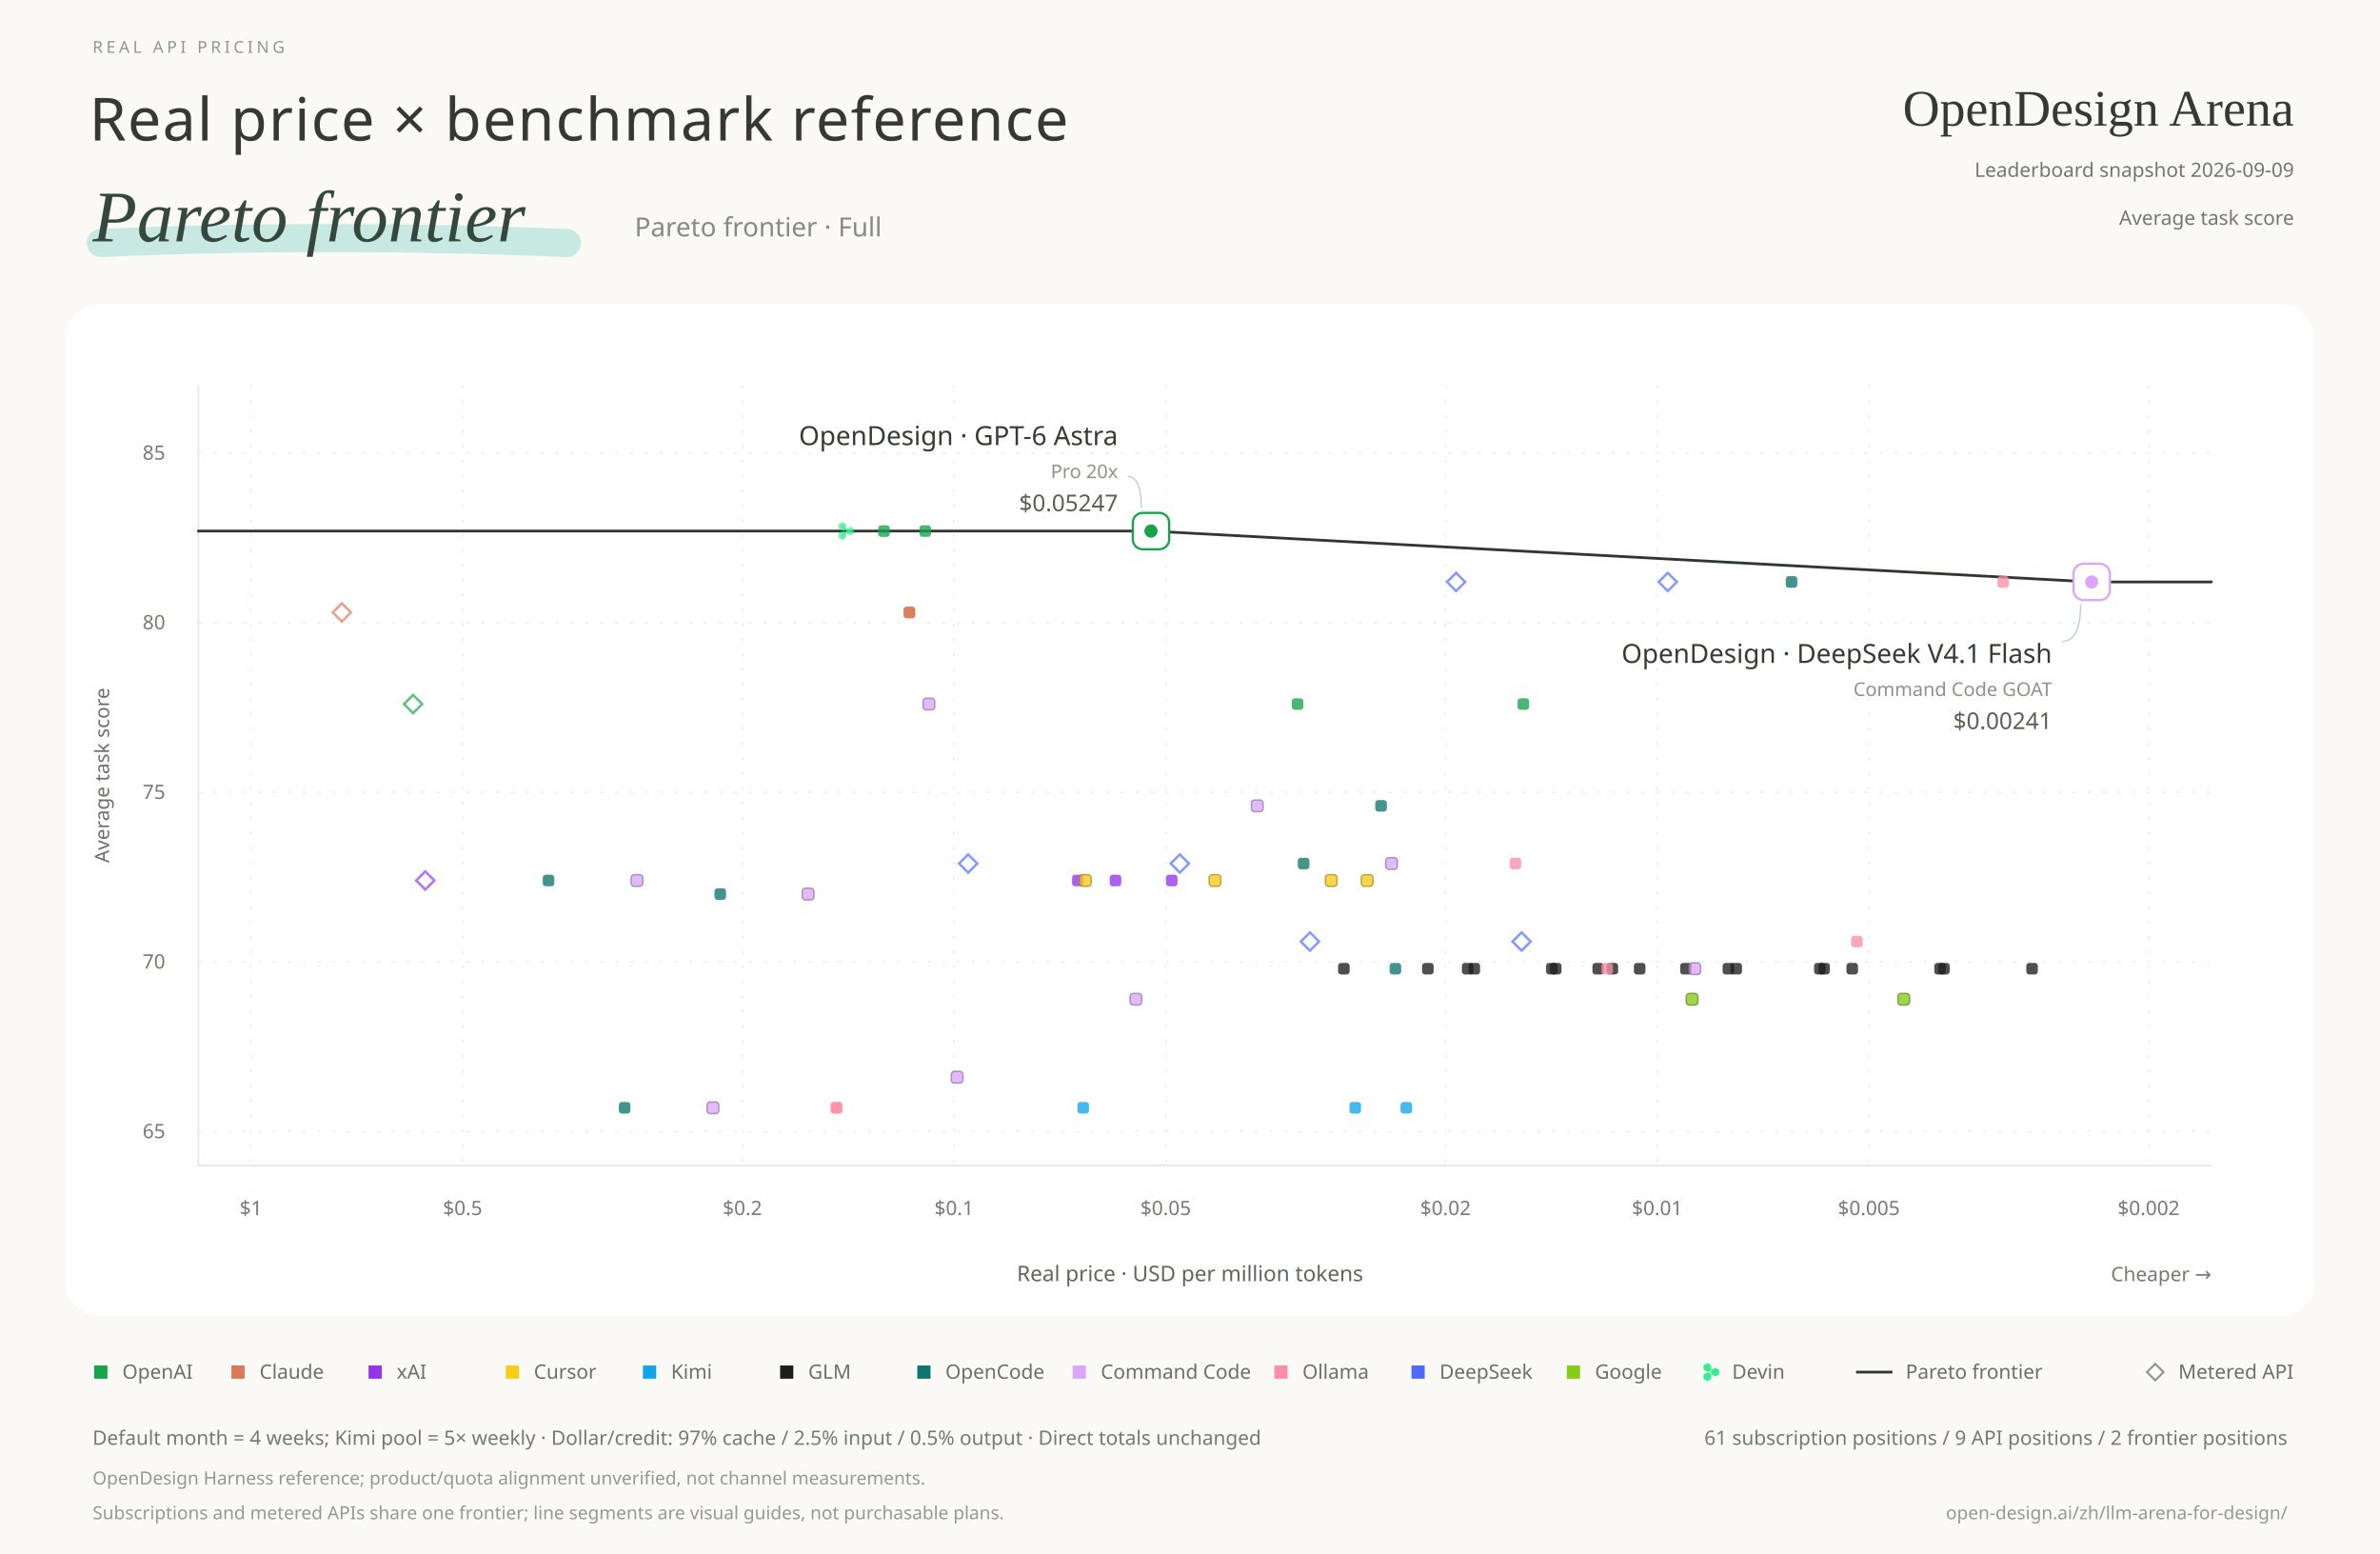
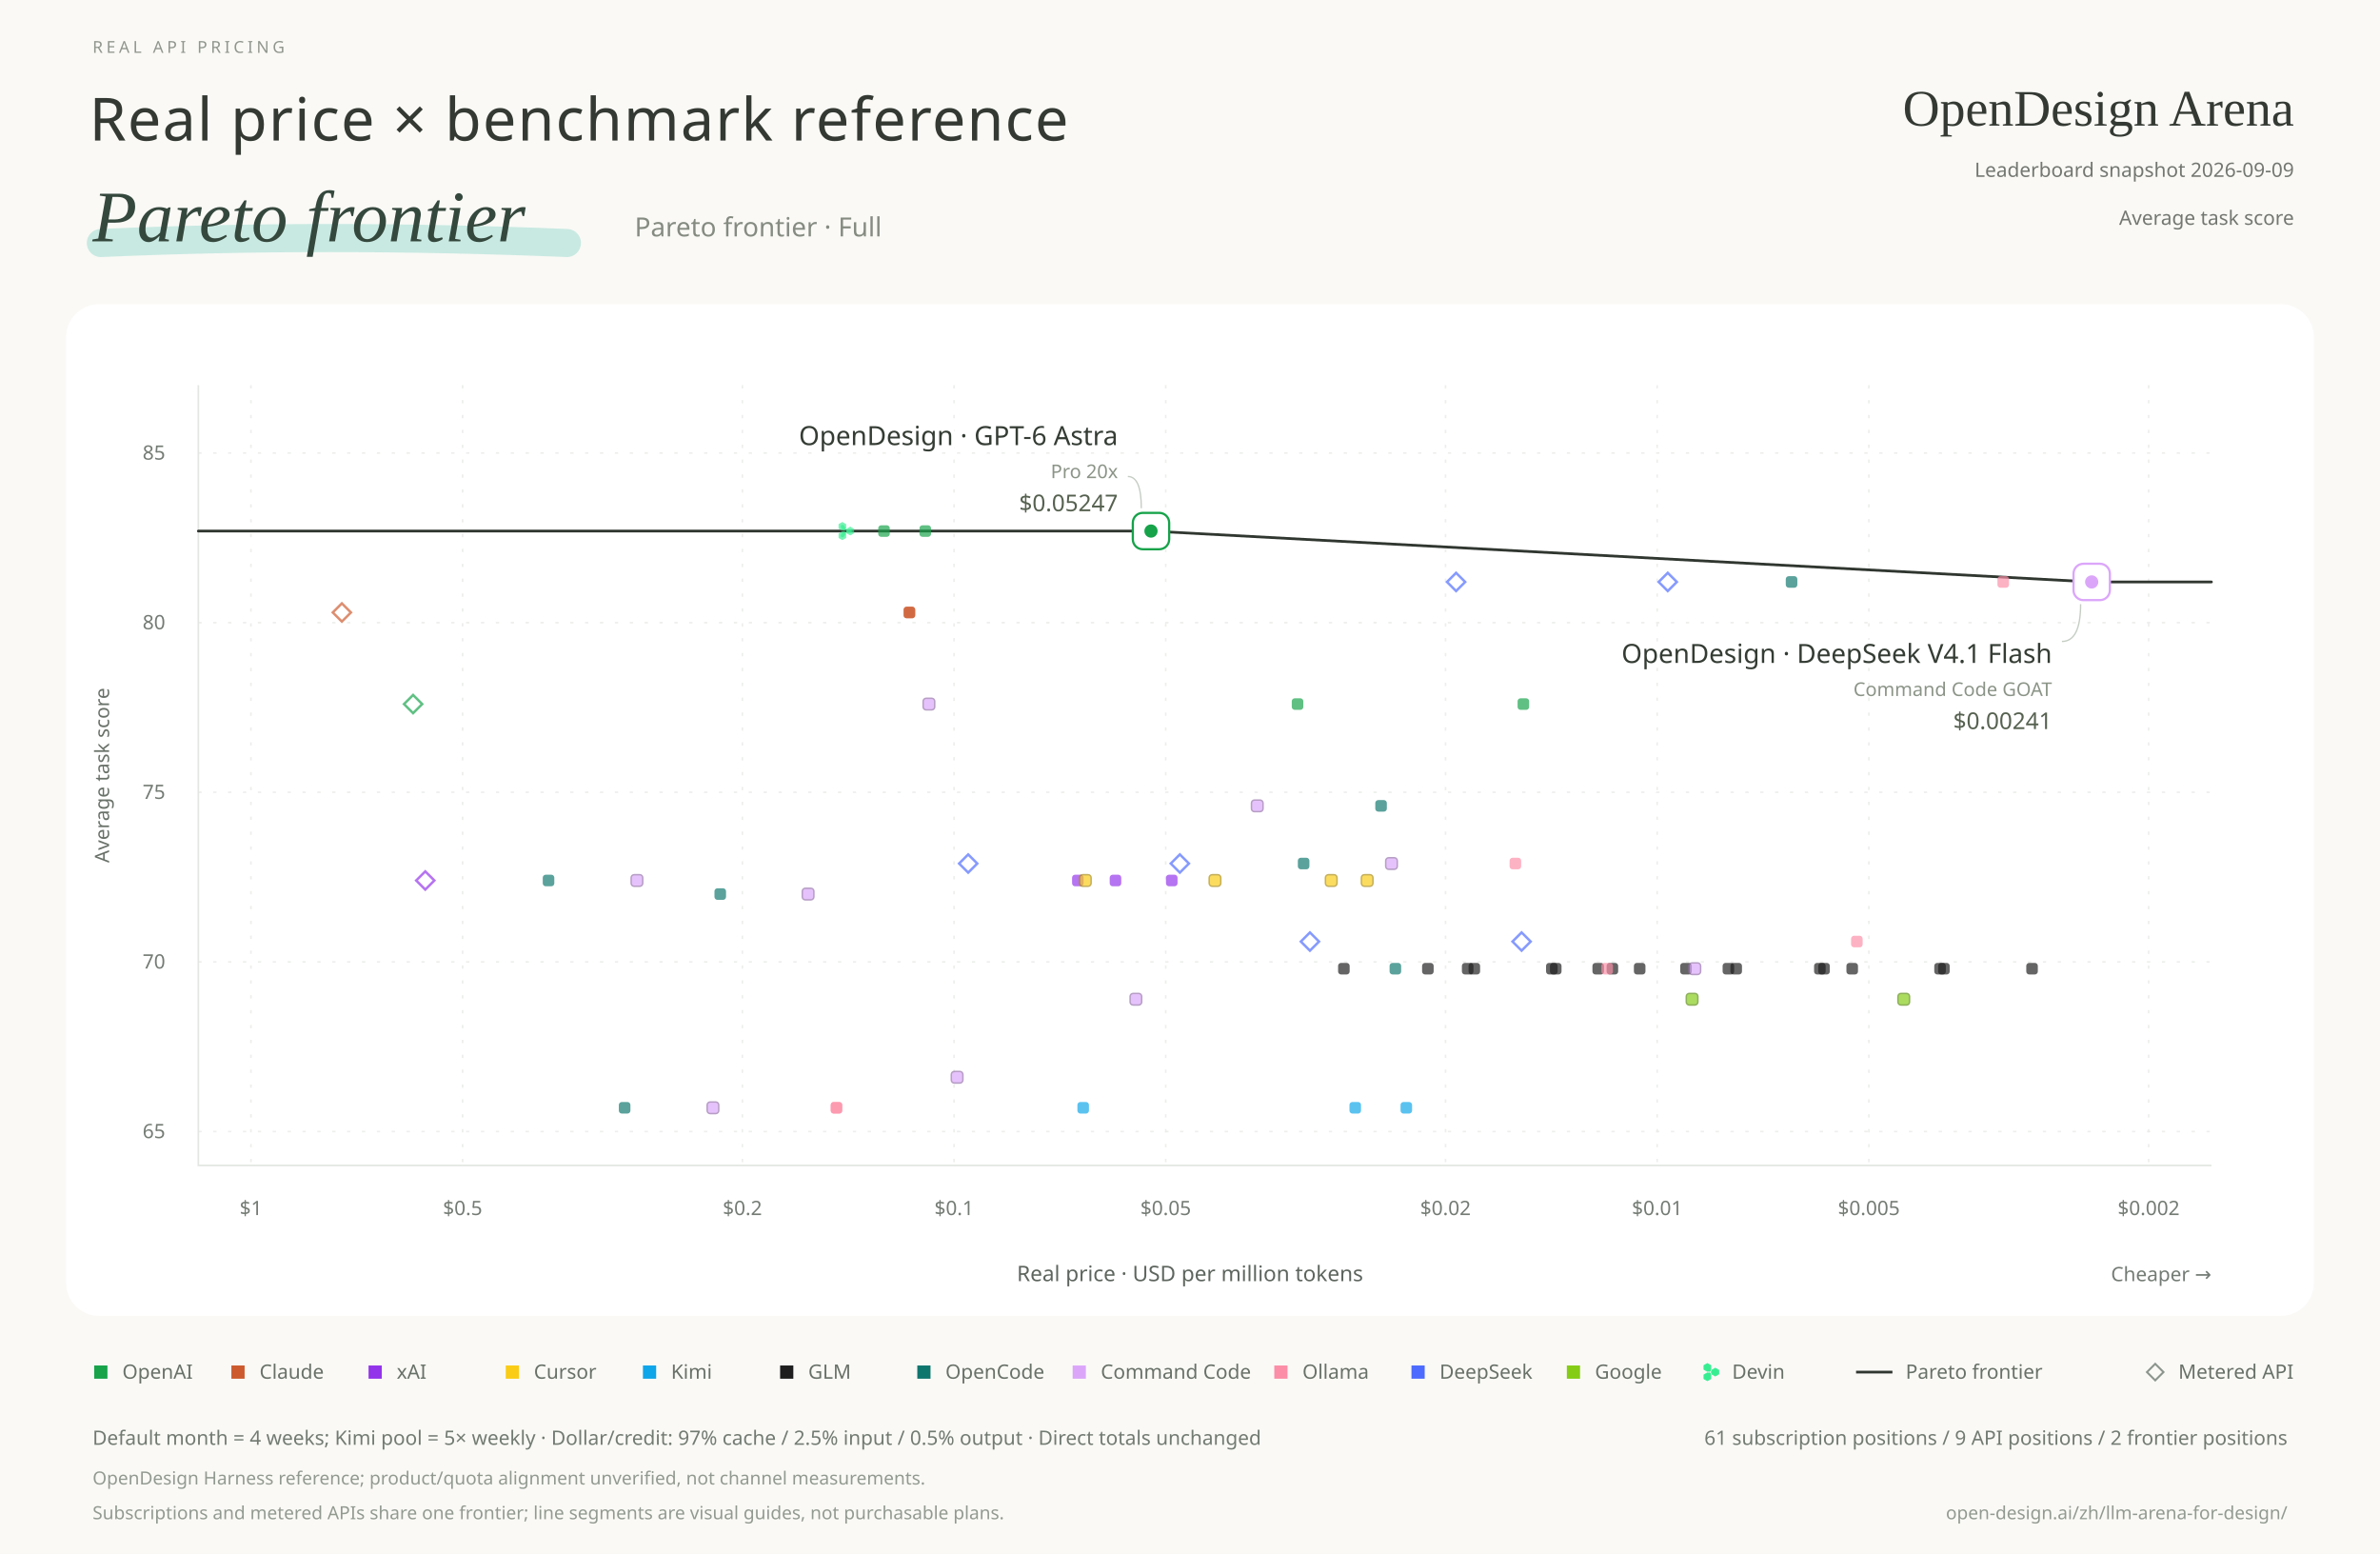
<svg xmlns="http://www.w3.org/2000/svg" width="1440" height="940" viewBox="0 0 1440 940" role="img" aria-labelledby="title desc">
  <style>text{font-family:"Microsoft YaHei","Segoe UI",sans-serif} .serif{font-family:"Times New Roman",serif} .number{font-family:"Segoe UI",sans-serif;font-variant-numeric:tabular-nums} .label-name{paint-order:stroke;stroke:#fff;stroke-width:5px;stroke-linejoin:round} .point:hover{opacity:1}</style>
  <rect width="1440" height="940" fill="#FAF9F6" />
  <text x="56.000" y="32.000" font-size="10" fill="#90968D" text-anchor="start" font-weight="400" letter-spacing="2.1">REAL API PRICING</text>
  <text x="54.000" y="85.000" font-size="36" fill="#343A33" text-anchor="start" font-weight="300" letter-spacing=".8">Real price × benchmark reference</text>
  <path d="M61 147 Q197 141 343 147" stroke="#9FDDD0" stroke-width="17" stroke-linecap="round" opacity=".55" fill="none" />
  <text x="56.000" y="146.000" font-size="44" fill="#35483E" text-anchor="start" font-weight="400" class="serif" font-style="italic">Pareto frontier</text>
  <text x="384.000" y="143.000" font-size="16" fill="#858B81" text-anchor="start" font-weight="300">Pareto frontier · Full</text>
  <text x="1388.000" y="76.000" font-size="31" fill="#343A33" text-anchor="end" font-weight="400" class="serif">OpenDesign Arena</text>
  <text x="1388.000" y="107.000" font-size="12" fill="#737771" text-anchor="end" font-weight="400">Leaderboard snapshot  2026-09-09</text>
  <text x="1388.000" y="136.000" font-size="12" fill="#737771" text-anchor="end" font-weight="400">Average task score</text>
  <rect x="40" y="184" width="1360" height="612" rx="20" fill="#FFFFFF" />
  <path d="M1300.021 233V705" stroke="#E8EBE7" stroke-dasharray="2 7" opacity=".8" />
  <text x="1300.021" y="735.000" font-size="12" fill="#747B74" text-anchor="middle" font-weight="400" class="number">$0.002</text>
  <path d="M1130.730 233V705" stroke="#E8EBE7" stroke-dasharray="2 7" opacity=".8" />
  <text x="1130.730" y="735.000" font-size="12" fill="#747B74" text-anchor="middle" font-weight="400" class="number">$0.005</text>
  <path d="M1002.666 233V705" stroke="#E8EBE7" stroke-dasharray="2 7" opacity=".8" />
  <text x="1002.666" y="735.000" font-size="12" fill="#747B74" text-anchor="middle" font-weight="400" class="number">$0.01</text>
  <path d="M874.602 233V705" stroke="#E8EBE7" stroke-dasharray="2 7" opacity=".8" />
  <text x="874.602" y="735.000" font-size="12" fill="#747B74" text-anchor="middle" font-weight="400" class="number">$0.02</text>
  <path d="M705.311 233V705" stroke="#E8EBE7" stroke-dasharray="2 7" opacity=".8" />
  <text x="705.311" y="735.000" font-size="12" fill="#747B74" text-anchor="middle" font-weight="400" class="number">$0.05</text>
  <path d="M577.247 233V705" stroke="#E8EBE7" stroke-dasharray="2 7" opacity=".8" />
  <text x="577.247" y="735.000" font-size="12" fill="#747B74" text-anchor="middle" font-weight="400" class="number">$0.1</text>
  <path d="M449.183 233V705" stroke="#E8EBE7" stroke-dasharray="2 7" opacity=".8" />
  <text x="449.183" y="735.000" font-size="12" fill="#747B74" text-anchor="middle" font-weight="400" class="number">$0.2</text>
  <path d="M279.892 233V705" stroke="#E8EBE7" stroke-dasharray="2 7" opacity=".8" />
  <text x="279.892" y="735.000" font-size="12" fill="#747B74" text-anchor="middle" font-weight="400" class="number">$0.5</text>
  <path d="M151.828 233V705" stroke="#E8EBE7" stroke-dasharray="2 7" opacity=".8" />
  <text x="151.828" y="735.000" font-size="12" fill="#747B74" text-anchor="middle" font-weight="400" class="number">$1</text>
  <path d="M120 684.478H1338" stroke="#E8EBE7" stroke-dasharray="2 7" opacity=".8" />
  <text x="100.000" y="688.478" font-size="12" fill="#747B74" text-anchor="end" font-weight="400" class="number">65</text>
  <path d="M120 581.870H1338" stroke="#E8EBE7" stroke-dasharray="2 7" opacity=".8" />
  <text x="100.000" y="585.870" font-size="12" fill="#747B74" text-anchor="end" font-weight="400" class="number">70</text>
  <path d="M120 479.261H1338" stroke="#E8EBE7" stroke-dasharray="2 7" opacity=".8" />
  <text x="100.000" y="483.261" font-size="12" fill="#747B74" text-anchor="end" font-weight="400" class="number">75</text>
  <path d="M120 376.652H1338" stroke="#E8EBE7" stroke-dasharray="2 7" opacity=".8" />
  <text x="100.000" y="380.652" font-size="12" fill="#747B74" text-anchor="end" font-weight="400" class="number">80</text>
  <path d="M120 274.043H1338" stroke="#E8EBE7" stroke-dasharray="2 7" opacity=".8" />
  <text x="100.000" y="278.043" font-size="12" fill="#747B74" text-anchor="end" font-weight="400" class="number">85</text>
  <path d="M120 233V705H1338" fill="none" stroke="#E3E7E2" />
  <text x="66.000" y="469.000" font-size="12" fill="#697169" text-anchor="middle" font-weight="400" transform="rotate(-90 66 469.0)">Average task score</text>
  <text x="720.000" y="775.000" font-size="13" fill="#5D655E" text-anchor="middle" font-weight="400">Real price · USD per million tokens</text>
  <text x="1338.000" y="775.000" font-size="12" fill="#737B74" text-anchor="end" font-weight="400">Cheaper →</text>
  <path id="frontier" d="M120.000,321.243 L696.402,321.243 L1265.567,352.026 L1338.000,352.026" fill="none" stroke="#303630" stroke-width="1.65" stroke-linecap="round" stroke-linejoin="round" />
  <g class="point" data-billing="subscription" data-frontier="false" data-price="0.03247" data-score="77.6" data-x="785.072" data-y="425.904" transform="translate(785.072 425.904)">
-     <rect x="-3.5" y="-3.5" width="7" height="7" rx="1.8" fill="#16A34A" opacity=".78" />
+     <rect x="-3.5" y="-3.5" width="7" height="7" rx="1.8" fill="#16A34A" opacity=".68" />
  </g>
  <g class="point" data-billing="subscription" data-frontier="false" data-price="0.0155" data-score="77.6" data-x="921.695" data-y="425.904" transform="translate(921.695 425.904)">
-     <rect x="-3.5" y="-3.5" width="7" height="7" rx="1.8" fill="#16A34A" opacity=".78" />
+     <rect x="-3.5" y="-3.5" width="7" height="7" rx="1.8" fill="#16A34A" opacity=".68" />
  </g>
  <g class="point" data-billing="subscription" data-frontier="false" data-price="0.12579" data-score="82.7" data-x="534.856" data-y="321.243" transform="translate(534.856 321.243)">
-     <rect x="-3.5" y="-3.5" width="7" height="7" rx="1.8" fill="#16A34A" opacity=".78" />
+     <rect x="-3.5" y="-3.5" width="7" height="7" rx="1.8" fill="#16A34A" opacity=".68" />
  </g>
  <g class="point" data-billing="subscription" data-frontier="true" data-price="0.05247" data-score="82.7" data-x="696.402" data-y="321.243" transform="translate(696.402 321.243)">
    <rect x="-11" y="-11" width="22" height="22" rx="6" fill="#FFF" stroke="#16A34A" stroke-width="1.35" />
    <circle r="4" fill="#16A34A" />
  </g>
  <g class="point" data-billing="subscription" data-frontier="false" data-price="0.14265" data-score="82.7" data-x="511.617" data-y="321.243" transform="translate(511.617 321.243)">
    <path d="M0.11,-1.63 L-1.97,-0.43 L-4.05,-1.63 L-4.05,-4.03 L-1.97,-5.23 L0.11,-4.03Z M0.11,4.03 L-1.97,5.23 L-4.05,4.03 L-4.05,1.63 L-1.97,0.43 L0.11,1.63Z M4.91,1.20 L2.83,2.40 L0.75,1.20 L0.75,-1.20 L2.83,-2.40 L4.91,-1.20Z" fill="#36EE91" opacity="0.68" stroke="#36EE91" stroke-width="0.43" stroke-linejoin="round" />
    <path d="M-0.89,-1.27 L-1.87,-2.69 M-0.89,1.27 L-1.87,2.69 M1.27,0.00 L2.69,0.00" stroke="#36EE91" stroke-width="2.16" stroke-linecap="round" opacity="0.68" fill="none" />
  </g>
  <g class="point" data-billing="subscription" data-frontier="false" data-price="0.00892" data-score="68.9" data-x="1023.782" data-y="604.443" transform="translate(1023.782 604.443)">
-     <rect x="-3.5" y="-3.5" width="7" height="7" rx="1.8" fill="#84CC16" opacity=".78" stroke="#5A8B0F" stroke-width=".9" />
+     <rect x="-3.5" y="-3.5" width="7" height="7" rx="1.8" fill="#84CC16" opacity=".68" stroke="#5A8B0F" stroke-width=".9" />
  </g>
  <g class="point" data-billing="subscription" data-frontier="false" data-price="0.00446" data-score="68.9" data-x="1151.845" data-y="604.443" transform="translate(1151.845 604.443)">
-     <rect x="-3.5" y="-3.5" width="7" height="7" rx="1.8" fill="#84CC16" opacity=".78" stroke="#5A8B0F" stroke-width=".9" />
+     <rect x="-3.5" y="-3.5" width="7" height="7" rx="1.8" fill="#84CC16" opacity=".68" stroke="#5A8B0F" stroke-width=".9" />
  </g>
  <g class="point" data-billing="subscription" data-frontier="false" data-price="0.11574" data-score="80.3" data-x="550.240" data-y="370.496" transform="translate(550.240 370.496)">
-     <rect x="-3.5" y="-3.5" width="7" height="7" rx="1.8" fill="#D97757" opacity=".78" />
+     <rect x="-3.5" y="-3.5" width="7" height="7" rx="1.8" fill="#CC5A2E" opacity=".68" />
  </g>
  <g class="point" data-billing="subscription" data-frontier="false" data-price="0.05894" data-score="72.4" data-x="674.919" data-y="532.617" transform="translate(674.919 532.617)">
-     <rect x="-3.5" y="-3.5" width="7" height="7" rx="1.8" fill="#9333EA" opacity=".78" />
+     <rect x="-3.5" y="-3.5" width="7" height="7" rx="1.8" fill="#9333EA" opacity=".68" />
  </g>
  <g class="point" data-billing="subscription" data-frontier="false" data-price="0.04902" data-score="72.4" data-x="708.968" data-y="532.617" transform="translate(708.968 532.617)">
-     <rect x="-3.5" y="-3.5" width="7" height="7" rx="1.8" fill="#9333EA" opacity=".78" />
+     <rect x="-3.5" y="-3.5" width="7" height="7" rx="1.8" fill="#9333EA" opacity=".68" />
  </g>
  <g class="point" data-billing="subscription" data-frontier="false" data-price="0.06667" data-score="72.4" data-x="652.150" data-y="532.617" transform="translate(652.150 532.617)">
-     <rect x="-3.5" y="-3.5" width="7" height="7" rx="1.8" fill="#9333EA" opacity=".78" />
+     <rect x="-3.5" y="-3.5" width="7" height="7" rx="1.8" fill="#9333EA" opacity=".68" />
  </g>
  <g class="point" data-billing="subscription" data-frontier="false" data-price="0.02585" data-score="72.4" data-x="827.197" data-y="532.617" transform="translate(827.197 532.617)">
-     <rect x="-3.5" y="-3.5" width="7" height="7" rx="1.8" fill="#FACC15" opacity=".78" stroke="#AA8B0E" stroke-width=".9" />
+     <rect x="-3.5" y="-3.5" width="7" height="7" rx="1.8" fill="#FACC15" opacity=".68" stroke="#AA8B0E" stroke-width=".9" />
  </g>
  <g class="point" data-billing="subscription" data-frontier="false" data-price="0.06506" data-score="72.4" data-x="656.667" data-y="532.617" transform="translate(656.667 532.617)">
-     <rect x="-3.5" y="-3.5" width="7" height="7" rx="1.8" fill="#FACC15" opacity=".78" stroke="#AA8B0E" stroke-width=".9" />
+     <rect x="-3.5" y="-3.5" width="7" height="7" rx="1.8" fill="#FACC15" opacity=".68" stroke="#AA8B0E" stroke-width=".9" />
  </g>
  <g class="point" data-billing="subscription" data-frontier="false" data-price="0.04255" data-score="72.4" data-x="735.120" data-y="532.617" transform="translate(735.120 532.617)">
-     <rect x="-3.5" y="-3.5" width="7" height="7" rx="1.8" fill="#FACC15" opacity=".78" stroke="#AA8B0E" stroke-width=".9" />
+     <rect x="-3.5" y="-3.5" width="7" height="7" rx="1.8" fill="#FACC15" opacity=".68" stroke="#AA8B0E" stroke-width=".9" />
  </g>
  <g class="point" data-billing="subscription" data-frontier="false" data-price="0.02908" data-score="72.4" data-x="805.444" data-y="532.617" transform="translate(805.444 532.617)">
-     <rect x="-3.5" y="-3.5" width="7" height="7" rx="1.8" fill="#FACC15" opacity=".78" stroke="#AA8B0E" stroke-width=".9" />
+     <rect x="-3.5" y="-3.5" width="7" height="7" rx="1.8" fill="#FACC15" opacity=".68" stroke="#AA8B0E" stroke-width=".9" />
  </g>
  <g class="point" data-billing="subscription" data-frontier="false" data-price="0.02688" data-score="65.7" data-x="819.979" data-y="670.113" transform="translate(819.979 670.113)">
-     <rect x="-3.5" y="-3.5" width="7" height="7" rx="1.8" fill="#0EA5E9" opacity=".78" />
+     <rect x="-3.5" y="-3.5" width="7" height="7" rx="1.8" fill="#0EA5E9" opacity=".68" />
  </g>
  <g class="point" data-billing="subscription" data-frontier="false" data-price="0.06552" data-score="65.7" data-x="655.365" data-y="670.113" transform="translate(655.365 670.113)">
-     <rect x="-3.5" y="-3.5" width="7" height="7" rx="1.8" fill="#0EA5E9" opacity=".78" />
+     <rect x="-3.5" y="-3.5" width="7" height="7" rx="1.8" fill="#0EA5E9" opacity=".68" />
  </g>
  <g class="point" data-billing="subscription" data-frontier="false" data-price="0.02274" data-score="65.7" data-x="850.881" data-y="670.113" transform="translate(850.881 670.113)">
-     <rect x="-3.5" y="-3.5" width="7" height="7" rx="1.8" fill="#0EA5E9" opacity=".78" />
+     <rect x="-3.5" y="-3.5" width="7" height="7" rx="1.8" fill="#0EA5E9" opacity=".68" />
  </g>
  <g class="point" data-billing="subscription" data-frontier="false" data-price="0.0279" data-score="69.8" data-x="813.098" data-y="585.974" transform="translate(813.098 585.974)">
-     <rect x="-3.5" y="-3.5" width="7" height="7" rx="1.8" fill="#1E1E1E" opacity=".78" />
+     <rect x="-3.5" y="-3.5" width="7" height="7" rx="1.8" fill="#1E1E1E" opacity=".68" />
  </g>
  <g class="point" data-billing="subscription" data-frontier="false" data-price="0.0186" data-score="69.8" data-x="888.010" data-y="585.974" transform="translate(888.010 585.974)">
-     <rect x="-3.5" y="-3.5" width="7" height="7" rx="1.8" fill="#1E1E1E" opacity=".78" />
+     <rect x="-3.5" y="-3.5" width="7" height="7" rx="1.8" fill="#1E1E1E" opacity=".68" />
  </g>
  <g class="point" data-billing="subscription" data-frontier="false" data-price="0.01394" data-score="69.8" data-x="941.294" data-y="585.974" transform="translate(941.294 585.974)">
-     <rect x="-3.5" y="-3.5" width="7" height="7" rx="1.8" fill="#1E1E1E" opacity=".78" />
+     <rect x="-3.5" y="-3.5" width="7" height="7" rx="1.8" fill="#1E1E1E" opacity=".68" />
  </g>
  <g class="point" data-billing="subscription" data-frontier="false" data-price="0.01158" data-score="69.8" data-x="975.563" data-y="585.974" transform="translate(975.563 585.974)">
-     <rect x="-3.5" y="-3.5" width="7" height="7" rx="1.8" fill="#1E1E1E" opacity=".78" />
+     <rect x="-3.5" y="-3.5" width="7" height="7" rx="1.8" fill="#1E1E1E" opacity=".68" />
  </g>
  <g class="point" data-billing="subscription" data-frontier="false" data-price="0.00772" data-score="69.8" data-x="1050.476" data-y="585.974" transform="translate(1050.476 585.974)">
-     <rect x="-3.5" y="-3.5" width="7" height="7" rx="1.8" fill="#1E1E1E" opacity=".78" />
+     <rect x="-3.5" y="-3.5" width="7" height="7" rx="1.8" fill="#1E1E1E" opacity=".68" />
  </g>
  <g class="point" data-billing="subscription" data-frontier="false" data-price="0.00579" data-score="69.8" data-x="1103.627" data-y="585.974" transform="translate(1103.627 585.974)">
-     <rect x="-3.5" y="-3.5" width="7" height="7" rx="1.8" fill="#1E1E1E" opacity=".78" />
+     <rect x="-3.5" y="-3.5" width="7" height="7" rx="1.8" fill="#1E1E1E" opacity=".68" />
  </g>
  <g class="point" data-billing="subscription" data-frontier="false" data-price="0.02119" data-score="69.8" data-x="863.924" data-y="585.974" transform="translate(863.924 585.974)">
-     <rect x="-3.5" y="-3.5" width="7" height="7" rx="1.8" fill="#1E1E1E" opacity=".78" />
+     <rect x="-3.5" y="-3.5" width="7" height="7" rx="1.8" fill="#1E1E1E" opacity=".68" />
  </g>
  <g class="point" data-billing="subscription" data-frontier="false" data-price="0.01412" data-score="69.8" data-x="938.923" data-y="585.974" transform="translate(938.923 585.974)">
-     <rect x="-3.5" y="-3.5" width="7" height="7" rx="1.8" fill="#1E1E1E" opacity=".78" />
+     <rect x="-3.5" y="-3.5" width="7" height="7" rx="1.8" fill="#1E1E1E" opacity=".68" />
  </g>
  <g class="point" data-billing="subscription" data-frontier="false" data-price="0.01059" data-score="69.8" data-x="992.075" data-y="585.974" transform="translate(992.075 585.974)">
-     <rect x="-3.5" y="-3.5" width="7" height="7" rx="1.8" fill="#1E1E1E" opacity=".78" />
+     <rect x="-3.5" y="-3.5" width="7" height="7" rx="1.8" fill="#1E1E1E" opacity=".68" />
  </g>
  <g class="point" data-billing="subscription" data-frontier="false" data-price="0.00587" data-score="69.8" data-x="1101.092" data-y="585.974" transform="translate(1101.092 585.974)">
-     <rect x="-3.5" y="-3.5" width="7" height="7" rx="1.8" fill="#1E1E1E" opacity=".78" />
+     <rect x="-3.5" y="-3.5" width="7" height="7" rx="1.8" fill="#1E1E1E" opacity=".68" />
  </g>
  <g class="point" data-billing="subscription" data-frontier="false" data-price="0.00391" data-score="69.8" data-x="1176.162" data-y="585.974" transform="translate(1176.162 585.974)">
-     <rect x="-3.5" y="-3.5" width="7" height="7" rx="1.8" fill="#1E1E1E" opacity=".78" />
+     <rect x="-3.5" y="-3.5" width="7" height="7" rx="1.8" fill="#1E1E1E" opacity=".68" />
  </g>
  <g class="point" data-billing="subscription" data-frontier="false" data-price="0.00293" data-score="69.8" data-x="1229.470" data-y="585.974" transform="translate(1229.470 585.974)">
-     <rect x="-3.5" y="-3.5" width="7" height="7" rx="1.8" fill="#1E1E1E" opacity=".78" />
+     <rect x="-3.5" y="-3.5" width="7" height="7" rx="1.8" fill="#1E1E1E" opacity=".68" />
  </g>
  <g class="point" data-billing="subscription" data-frontier="false" data-price="0.0182" data-score="69.8" data-x="892.027" data-y="585.974" transform="translate(892.027 585.974)">
-     <rect x="-3.5" y="-3.5" width="7" height="7" rx="1.8" fill="#1E1E1E" opacity=".78" />
+     <rect x="-3.5" y="-3.5" width="7" height="7" rx="1.8" fill="#1E1E1E" opacity=".68" />
  </g>
  <g class="point" data-billing="subscription" data-frontier="false" data-price="0.01213" data-score="69.8" data-x="966.990" data-y="585.974" transform="translate(966.990 585.974)">
-     <rect x="-3.5" y="-3.5" width="7" height="7" rx="1.8" fill="#1E1E1E" opacity=".78" />
+     <rect x="-3.5" y="-3.5" width="7" height="7" rx="1.8" fill="#1E1E1E" opacity=".68" />
  </g>
  <g class="point" data-billing="subscription" data-frontier="false" data-price="0.0091" data-score="69.8" data-x="1020.090" data-y="585.974" transform="translate(1020.090 585.974)">
-     <rect x="-3.5" y="-3.5" width="7" height="7" rx="1.8" fill="#1E1E1E" opacity=".78" />
+     <rect x="-3.5" y="-3.5" width="7" height="7" rx="1.8" fill="#1E1E1E" opacity=".68" />
  </g>
  <g class="point" data-billing="subscription" data-frontier="false" data-price="0.00792" data-score="69.8" data-x="1045.750" data-y="585.974" transform="translate(1045.750 585.974)">
-     <rect x="-3.5" y="-3.5" width="7" height="7" rx="1.8" fill="#1E1E1E" opacity=".78" />
+     <rect x="-3.5" y="-3.5" width="7" height="7" rx="1.8" fill="#1E1E1E" opacity=".68" />
  </g>
  <g class="point" data-billing="subscription" data-frontier="false" data-price="0.00528" data-score="69.8" data-x="1120.663" data-y="585.974" transform="translate(1120.663 585.974)">
-     <rect x="-3.5" y="-3.5" width="7" height="7" rx="1.8" fill="#1E1E1E" opacity=".78" />
+     <rect x="-3.5" y="-3.5" width="7" height="7" rx="1.8" fill="#1E1E1E" opacity=".68" />
  </g>
  <g class="point" data-billing="subscription" data-frontier="false" data-price="0.00396" data-score="69.8" data-x="1173.814" data-y="585.974" transform="translate(1173.814 585.974)">
-     <rect x="-3.5" y="-3.5" width="7" height="7" rx="1.8" fill="#1E1E1E" opacity=".78" />
+     <rect x="-3.5" y="-3.5" width="7" height="7" rx="1.8" fill="#1E1E1E" opacity=".68" />
  </g>
  <g class="point" data-billing="subscription" data-frontier="false" data-price="0.37736" data-score="72.4" data-x="331.884" data-y="532.617" transform="translate(331.884 532.617)">
-     <rect x="-3.5" y="-3.5" width="7" height="7" rx="1.8" fill="#0F766E" opacity=".78" />
+     <rect x="-3.5" y="-3.5" width="7" height="7" rx="1.8" fill="#0F766E" opacity=".68" />
  </g>
  <g class="point" data-billing="subscription" data-frontier="false" data-price="0.02357" data-score="69.8" data-x="844.257" data-y="585.974" transform="translate(844.257 585.974)">
-     <rect x="-3.5" y="-3.5" width="7" height="7" rx="1.8" fill="#0F766E" opacity=".78" />
+     <rect x="-3.5" y="-3.5" width="7" height="7" rx="1.8" fill="#0F766E" opacity=".68" />
  </g>
  <g class="point" data-billing="subscription" data-frontier="false" data-price="0.29412" data-score="65.7" data-x="377.928" data-y="670.113" transform="translate(377.928 670.113)">
-     <rect x="-3.5" y="-3.5" width="7" height="7" rx="1.8" fill="#0F766E" opacity=".78" />
+     <rect x="-3.5" y="-3.5" width="7" height="7" rx="1.8" fill="#0F766E" opacity=".68" />
  </g>
  <g class="point" data-billing="subscription" data-frontier="false" data-price="0.21505" data-score="72" data-x="435.779" data-y="540.826" transform="translate(435.779 540.826)">
-     <rect x="-3.5" y="-3.5" width="7" height="7" rx="1.8" fill="#0F766E" opacity=".78" />
+     <rect x="-3.5" y="-3.5" width="7" height="7" rx="1.8" fill="#0F766E" opacity=".68" />
  </g>
  <g class="point" data-billing="subscription" data-frontier="false" data-price="0.00644" data-score="81.2" data-x="1083.969" data-y="352.026" transform="translate(1083.969 352.026)">
-     <rect x="-3.5" y="-3.5" width="7" height="7" rx="1.8" fill="#0F766E" opacity=".78" />
+     <rect x="-3.5" y="-3.5" width="7" height="7" rx="1.8" fill="#0F766E" opacity=".68" />
  </g>
  <g class="point" data-billing="subscription" data-frontier="false" data-price="0.03183" data-score="72.9" data-x="788.750" data-y="522.357" transform="translate(788.750 522.357)">
-     <rect x="-3.5" y="-3.5" width="7" height="7" rx="1.8" fill="#0F766E" opacity=".78" />
+     <rect x="-3.5" y="-3.5" width="7" height="7" rx="1.8" fill="#0F766E" opacity=".68" />
  </g>
  <g class="point" data-billing="subscription" data-frontier="false" data-price="0.0247" data-score="74.6" data-x="835.605" data-y="487.470" transform="translate(835.605 487.470)">
-     <rect x="-3.5" y="-3.5" width="7" height="7" rx="1.8" fill="#0F766E" opacity=".78" />
+     <rect x="-3.5" y="-3.5" width="7" height="7" rx="1.8" fill="#0F766E" opacity=".68" />
  </g>
  <g class="point" data-billing="subscription" data-frontier="false" data-price="0.10858" data-score="77.6" data-x="562.038" data-y="425.904" transform="translate(562.038 425.904)">
-     <rect x="-3.5" y="-3.5" width="7" height="7" rx="1.8" fill="#DBA6FA" opacity=".78" stroke="#9571AA" stroke-width=".9" />
+     <rect x="-3.5" y="-3.5" width="7" height="7" rx="1.8" fill="#DBA6FA" opacity=".68" stroke="#9571AA" stroke-width=".9" />
  </g>
  <g class="point" data-billing="subscription" data-frontier="true" data-price="0.00241" data-score="81.2" data-x="1265.567" data-y="352.026" transform="translate(1265.567 352.026)">
    <rect x="-11" y="-11" width="22" height="22" rx="6" fill="#FFF" stroke="#DBA6FA" stroke-width="1.35" />
    <circle r="4" fill="#DBA6FA" />
  </g>
  <g class="point" data-billing="subscription" data-frontier="false" data-price="0.00884" data-score="69.8" data-x="1025.446" data-y="585.974" transform="translate(1025.446 585.974)">
-     <rect x="-3.5" y="-3.5" width="7" height="7" rx="1.8" fill="#DBA6FA" opacity=".78" stroke="#9571AA" stroke-width=".9" />
+     <rect x="-3.5" y="-3.5" width="7" height="7" rx="1.8" fill="#DBA6FA" opacity=".68" stroke="#9571AA" stroke-width=".9" />
  </g>
  <g class="point" data-billing="subscription" data-frontier="false" data-price="0.05513" data-score="68.9" data-x="687.266" data-y="604.443" transform="translate(687.266 604.443)">
-     <rect x="-3.5" y="-3.5" width="7" height="7" rx="1.8" fill="#DBA6FA" opacity=".78" stroke="#9571AA" stroke-width=".9" />
+     <rect x="-3.5" y="-3.5" width="7" height="7" rx="1.8" fill="#DBA6FA" opacity=".68" stroke="#9571AA" stroke-width=".9" />
  </g>
  <g class="point" data-billing="subscription" data-frontier="false" data-price="0.02387" data-score="72.9" data-x="841.920" data-y="522.357" transform="translate(841.920 522.357)">
-     <rect x="-3.5" y="-3.5" width="7" height="7" rx="1.8" fill="#DBA6FA" opacity=".78" stroke="#9571AA" stroke-width=".9" />
+     <rect x="-3.5" y="-3.5" width="7" height="7" rx="1.8" fill="#DBA6FA" opacity=".68" stroke="#9571AA" stroke-width=".9" />
  </g>
  <g class="point" data-billing="subscription" data-frontier="false" data-price="0.16129" data-score="72" data-x="488.927" data-y="540.826" transform="translate(488.927 540.826)">
-     <rect x="-3.5" y="-3.5" width="7" height="7" rx="1.8" fill="#DBA6FA" opacity=".78" stroke="#9571AA" stroke-width=".9" />
+     <rect x="-3.5" y="-3.5" width="7" height="7" rx="1.8" fill="#DBA6FA" opacity=".68" stroke="#9571AA" stroke-width=".9" />
  </g>
  <g class="point" data-billing="subscription" data-frontier="false" data-price="0.03705" data-score="74.6" data-x="760.693" data-y="487.470" transform="translate(760.693 487.470)">
-     <rect x="-3.5" y="-3.5" width="7" height="7" rx="1.8" fill="#DBA6FA" opacity=".78" stroke="#9571AA" stroke-width=".9" />
+     <rect x="-3.5" y="-3.5" width="7" height="7" rx="1.8" fill="#DBA6FA" opacity=".68" stroke="#9571AA" stroke-width=".9" />
  </g>
  <g class="point" data-billing="subscription" data-frontier="false" data-price="0.09901" data-score="66.6" data-x="579.085" data-y="651.643" transform="translate(579.085 651.643)">
-     <rect x="-3.5" y="-3.5" width="7" height="7" rx="1.8" fill="#DBA6FA" opacity=".78" stroke="#9571AA" stroke-width=".9" />
+     <rect x="-3.5" y="-3.5" width="7" height="7" rx="1.8" fill="#DBA6FA" opacity=".68" stroke="#9571AA" stroke-width=".9" />
  </g>
  <g class="point" data-billing="subscription" data-frontier="false" data-price="0.22026" data-score="65.7" data-x="431.356" data-y="670.113" transform="translate(431.356 670.113)">
-     <rect x="-3.5" y="-3.5" width="7" height="7" rx="1.8" fill="#DBA6FA" opacity=".78" stroke="#9571AA" stroke-width=".9" />
+     <rect x="-3.5" y="-3.5" width="7" height="7" rx="1.8" fill="#DBA6FA" opacity=".68" stroke="#9571AA" stroke-width=".9" />
  </g>
  <g class="point" data-billing="subscription" data-frontier="false" data-price="0.28249" data-score="72.4" data-x="385.382" data-y="532.617" transform="translate(385.382 532.617)">
-     <rect x="-3.5" y="-3.5" width="7" height="7" rx="1.8" fill="#DBA6FA" opacity=".78" stroke="#9571AA" stroke-width=".9" />
+     <rect x="-3.5" y="-3.5" width="7" height="7" rx="1.8" fill="#DBA6FA" opacity=".68" stroke="#9571AA" stroke-width=".9" />
  </g>
  <g class="point" data-billing="subscription" data-frontier="false" data-price="0.00322" data-score="81.2" data-x="1212.033" data-y="352.026" transform="translate(1212.033 352.026)">
-     <rect x="-3.5" y="-3.5" width="7" height="7" rx="1.8" fill="#FC8EA7" opacity=".78" />
+     <rect x="-3.5" y="-3.5" width="7" height="7" rx="1.8" fill="#FC8EA7" opacity=".68" />
  </g>
  <g class="point" data-billing="subscription" data-frontier="false" data-price="0.0052" data-score="70.6" data-x="1123.483" data-y="569.557" transform="translate(1123.483 569.557)">
-     <rect x="-3.5" y="-3.5" width="7" height="7" rx="1.8" fill="#FC8EA7" opacity=".78" />
+     <rect x="-3.5" y="-3.5" width="7" height="7" rx="1.8" fill="#FC8EA7" opacity=".68" />
  </g>
  <g class="point" data-billing="subscription" data-frontier="false" data-price="0.01591" data-score="72.9" data-x="916.872" data-y="522.357" transform="translate(916.872 522.357)">
-     <rect x="-3.5" y="-3.5" width="7" height="7" rx="1.8" fill="#FC8EA7" opacity=".78" />
+     <rect x="-3.5" y="-3.5" width="7" height="7" rx="1.8" fill="#FC8EA7" opacity=".68" />
  </g>
  <g class="point" data-billing="subscription" data-frontier="false" data-price="0.01178" data-score="69.8" data-x="972.399" data-y="585.974" transform="translate(972.399 585.974)">
-     <rect x="-3.5" y="-3.5" width="7" height="7" rx="1.8" fill="#FC8EA7" opacity=".78" />
+     <rect x="-3.5" y="-3.5" width="7" height="7" rx="1.8" fill="#FC8EA7" opacity=".68" />
  </g>
  <g class="point" data-billing="subscription" data-frontier="false" data-price="0.14695" data-score="65.7" data-x="506.130" data-y="670.113" transform="translate(506.130 670.113)">
-     <rect x="-3.5" y="-3.5" width="7" height="7" rx="1.8" fill="#FC8EA7" opacity=".78" />
+     <rect x="-3.5" y="-3.5" width="7" height="7" rx="1.8" fill="#FC8EA7" opacity=".68" />
  </g>
  <g class="point" data-billing="subscription" data-frontier="false" data-price="0.14699" data-score="65.7" data-x="506.080" data-y="670.113" transform="translate(506.080 670.113)">
-     <rect x="-3.5" y="-3.5" width="7" height="7" rx="1.8" fill="#FC8EA7" opacity=".78" />
+     <rect x="-3.5" y="-3.5" width="7" height="7" rx="1.8" fill="#FC8EA7" opacity=".68" />
  </g>
  <g class="point" data-billing="subscription" data-frontier="false" data-price="0.11575" data-score="80.3" data-x="550.224" data-y="370.496" transform="translate(550.224 370.496)">
-     <rect x="-3.5" y="-3.5" width="7" height="7" rx="1.8" fill="#D97757" opacity=".78" />
+     <rect x="-3.5" y="-3.5" width="7" height="7" rx="1.8" fill="#CC5A2E" opacity=".68" />
  </g>
  <g class="point" data-billing="subscription" data-frontier="false" data-price="0.10989" data-score="82.7" data-x="559.823" data-y="321.243" transform="translate(559.823 321.243)">
-     <rect x="-3.5" y="-3.5" width="7" height="7" rx="1.8" fill="#16A34A" opacity=".78" />
+     <rect x="-3.5" y="-3.5" width="7" height="7" rx="1.8" fill="#16A34A" opacity=".68" />
  </g>
  <g class="point" data-billing="metered" data-frontier="false" data-price="0.00966" data-score="81.2" data-x="1009.057" data-y="352.026" transform="translate(1009.057 352.026)">
    <path d="M0 -5.5L5.5 0 0 5.5 -5.5 0Z" fill="white" stroke="#4D6BFE" stroke-width="1.5" opacity=".68" />
  </g>
  <g class="point" data-billing="metered" data-frontier="false" data-price="0.01932" data-score="81.2" data-x="880.993" data-y="352.026" transform="translate(880.993 352.026)">
    <path d="M0 -5.5L5.5 0 0 5.5 -5.5 0Z" fill="white" stroke="#4D6BFE" stroke-width="1.5" opacity=".68" />
  </g>
  <g class="point" data-billing="metered" data-frontier="false" data-price="0.01559" data-score="70.6" data-x="920.626" data-y="569.557" transform="translate(920.626 569.557)">
    <path d="M0 -5.5L5.5 0 0 5.5 -5.5 0Z" fill="white" stroke="#4D6BFE" stroke-width="1.5" opacity=".68" />
  </g>
  <g class="point" data-billing="metered" data-frontier="false" data-price="0.03118" data-score="70.6" data-x="792.562" data-y="569.557" transform="translate(792.562 569.557)">
    <path d="M0 -5.5L5.5 0 0 5.5 -5.5 0Z" fill="white" stroke="#4D6BFE" stroke-width="1.5" opacity=".68" />
  </g>
  <g class="point" data-billing="metered" data-frontier="false" data-price="0.04774" data-score="72.9" data-x="713.857" data-y="522.357" transform="translate(713.857 522.357)">
    <path d="M0 -5.5L5.5 0 0 5.5 -5.5 0Z" fill="white" stroke="#4D6BFE" stroke-width="1.5" opacity=".68" />
  </g>
  <g class="point" data-billing="metered" data-frontier="false" data-price="0.09548" data-score="72.9" data-x="585.793" data-y="522.357" transform="translate(585.793 522.357)">
    <path d="M0 -5.5L5.5 0 0 5.5 -5.5 0Z" fill="white" stroke="#4D6BFE" stroke-width="1.5" opacity=".68" />
  </g>
  <g class="point" data-billing="metered" data-frontier="false" data-price="0.588" data-score="77.6" data-x="249.940" data-y="425.904" transform="translate(249.940 425.904)">
    <path d="M0 -5.5L5.5 0 0 5.5 -5.5 0Z" fill="white" stroke="#16A34A" stroke-width="1.5" opacity=".68" />
  </g>
  <g class="point" data-billing="metered" data-frontier="false" data-price="0.565" data-score="72.4" data-x="257.312" data-y="532.617" transform="translate(257.312 532.617)">
    <path d="M0 -5.5L5.5 0 0 5.5 -5.5 0Z" fill="white" stroke="#9333EA" stroke-width="1.5" opacity=".68" />
  </g>
  <g class="point" data-billing="metered" data-frontier="false" data-price="0.7425" data-score="80.3" data-x="206.836" data-y="370.496" transform="translate(206.836 370.496)">
-     <path d="M0 -5.5L5.5 0 0 5.5 -5.5 0Z" fill="white" stroke="#D97757" stroke-width="1.5" opacity=".68" />
+     <path d="M0 -5.5L5.5 0 0 5.5 -5.5 0Z" fill="white" stroke="#CC5A2E" stroke-width="1.5" opacity=".68" />
  </g>
  <g class="front-label" data-model="gpt-6-astra">
    <path d="M690.544,307.435Q690.544,288.243 682.402,288.243" stroke="#C4CDC3" stroke-width=".8" fill="none" />
    <text x="676.402" y="269.243" font-size="16" fill="#343C34" text-anchor="end" font-weight="400" class="label-name">OpenDesign · GPT-6 Astra</text>
    <text x="676.402" y="289.243" font-size="11.5" fill="#8B9487" text-anchor="end" font-weight="400">Pro 20x</text>
    <text x="676.402" y="309.243" font-size="14" fill="#566150" text-anchor="end" font-weight="400" class="number">$0.05247</text>
  </g>
  <g class="front-label" data-model="deepseek-v4.1-flash">
    <path d="M1258.859,365.442Q1258.859,388.026 1247.567,388.026" stroke="#C4CDC3" stroke-width=".8" fill="none" />
    <text x="1241.567" y="401.026" font-size="16" fill="#343C34" text-anchor="end" font-weight="400" class="label-name">OpenDesign · DeepSeek V4.1 Flash</text>
    <text x="1241.567" y="421.026" font-size="11.5" fill="#8B9487" text-anchor="end" font-weight="400">Command Code GOAT</text>
    <text x="1241.567" y="441.026" font-size="14" fill="#566150" text-anchor="end" font-weight="400" class="number">$0.00241</text>
  </g>
  <rect x="57" y="826" width="8" height="8" fill="#16A34A" />
  <text x="74.000" y="834.000" font-size="12" fill="#687168" text-anchor="start" font-weight="400">OpenAI</text>
-   <rect x="140" y="826" width="8" height="8" fill="#D97757" />
+   <rect x="140" y="826" width="8" height="8" fill="#CC5A2E" />
  <text x="157.000" y="834.000" font-size="12" fill="#687168" text-anchor="start" font-weight="400">Claude</text>
  <rect x="223" y="826" width="8" height="8" fill="#9333EA" />
  <text x="240.000" y="834.000" font-size="12" fill="#687168" text-anchor="start" font-weight="400">xAI</text>
  <rect x="306" y="826" width="8" height="8" fill="#FACC15" />
  <text x="323.000" y="834.000" font-size="12" fill="#687168" text-anchor="start" font-weight="400">Cursor</text>
  <rect x="389" y="826" width="8" height="8" fill="#0EA5E9" />
  <text x="406.000" y="834.000" font-size="12" fill="#687168" text-anchor="start" font-weight="400">Kimi</text>
  <rect x="472" y="826" width="8" height="8" fill="#1E1E1E" />
  <text x="489.000" y="834.000" font-size="12" fill="#687168" text-anchor="start" font-weight="400">GLM</text>
  <rect x="555" y="826" width="8" height="8" fill="#0F766E" />
  <text x="572.000" y="834.000" font-size="12" fill="#687168" text-anchor="start" font-weight="400">OpenCode</text>
  <rect x="649" y="826" width="8" height="8" fill="#DBA6FA" />
  <text x="666.000" y="834.000" font-size="12" fill="#687168" text-anchor="start" font-weight="400">Command Code</text>
  <rect x="771" y="826" width="8" height="8" fill="#FC8EA7" />
  <text x="788.000" y="834.000" font-size="12" fill="#687168" text-anchor="start" font-weight="400">Ollama</text>
  <rect x="854" y="826" width="8" height="8" fill="#4D6BFE" />
  <text x="871.000" y="834.000" font-size="12" fill="#687168" text-anchor="start" font-weight="400">DeepSeek</text>
  <rect x="948" y="826" width="8" height="8" fill="#84CC16" />
  <text x="965.000" y="834.000" font-size="12" fill="#687168" text-anchor="start" font-weight="400">Google</text>
  <path d="M1035.11,828.37 L1033.03,829.57 L1030.95,828.37 L1030.95,825.97 L1033.03,824.77 L1035.11,825.97Z M1035.11,834.03 L1033.03,835.23 L1030.95,834.03 L1030.95,831.63 L1033.03,830.43 L1035.11,831.63Z M1039.91,831.20 L1037.83,832.40 L1035.75,831.20 L1035.75,828.80 L1037.83,827.60 L1039.91,828.80Z" fill="#36EE91" opacity="1.0" stroke="#36EE91" stroke-width="0.43" stroke-linejoin="round" />
  <path d="M1034.11,828.73 L1033.13,827.31 M1034.11,831.27 L1033.13,832.69 M1036.27,830.00 L1037.69,830.00" stroke="#36EE91" stroke-width="2.16" stroke-linecap="round" opacity="1.0" fill="none" />
  <text x="1048.000" y="834.000" font-size="12" fill="#687168" text-anchor="start" font-weight="400">Devin</text>
  <path d="M1123 830h22" stroke="#303630" stroke-width="1.65" />
  <text x="1153.000" y="834.000" font-size="12" fill="#687168" text-anchor="start" font-weight="400">Pareto frontier</text>
  <path d="M1304 825l5 5-5 5-5-5Z" fill="none" stroke="#8B958D" stroke-width="1.2" />
  <text x="1318.000" y="834.000" font-size="12" fill="#687168" text-anchor="start" font-weight="400">Metered API</text>
  <text x="56.000" y="874.000" font-size="12" fill="#727B72" text-anchor="start" font-weight="400">Default month = 4 weeks; Kimi pool = 5× weekly · Dollar/credit: 97% cache / 2.5% input / 0.5% output · Direct totals unchanged</text>
  <text x="1384.000" y="874.000" font-size="12" fill="#727B72" text-anchor="end" font-weight="400">61 subscription positions / 9 API positions / 2 frontier positions</text>
  <text x="56.000" y="898.000" font-size="11" fill="#929A90" text-anchor="start" font-weight="400">OpenDesign Harness reference; product/quota alignment unverified, not channel measurements.</text>
  <text x="56.000" y="919.000" font-size="11" fill="#929A90" text-anchor="start" font-weight="400">Subscriptions and metered APIs share one frontier; line segments are visual guides, not purchasable plans.</text>
  <text x="1384.000" y="919.000" font-size="11" fill="#929A90" text-anchor="end" font-weight="400">open-design.ai/zh/llm-arena-for-design/</text>
</svg>
